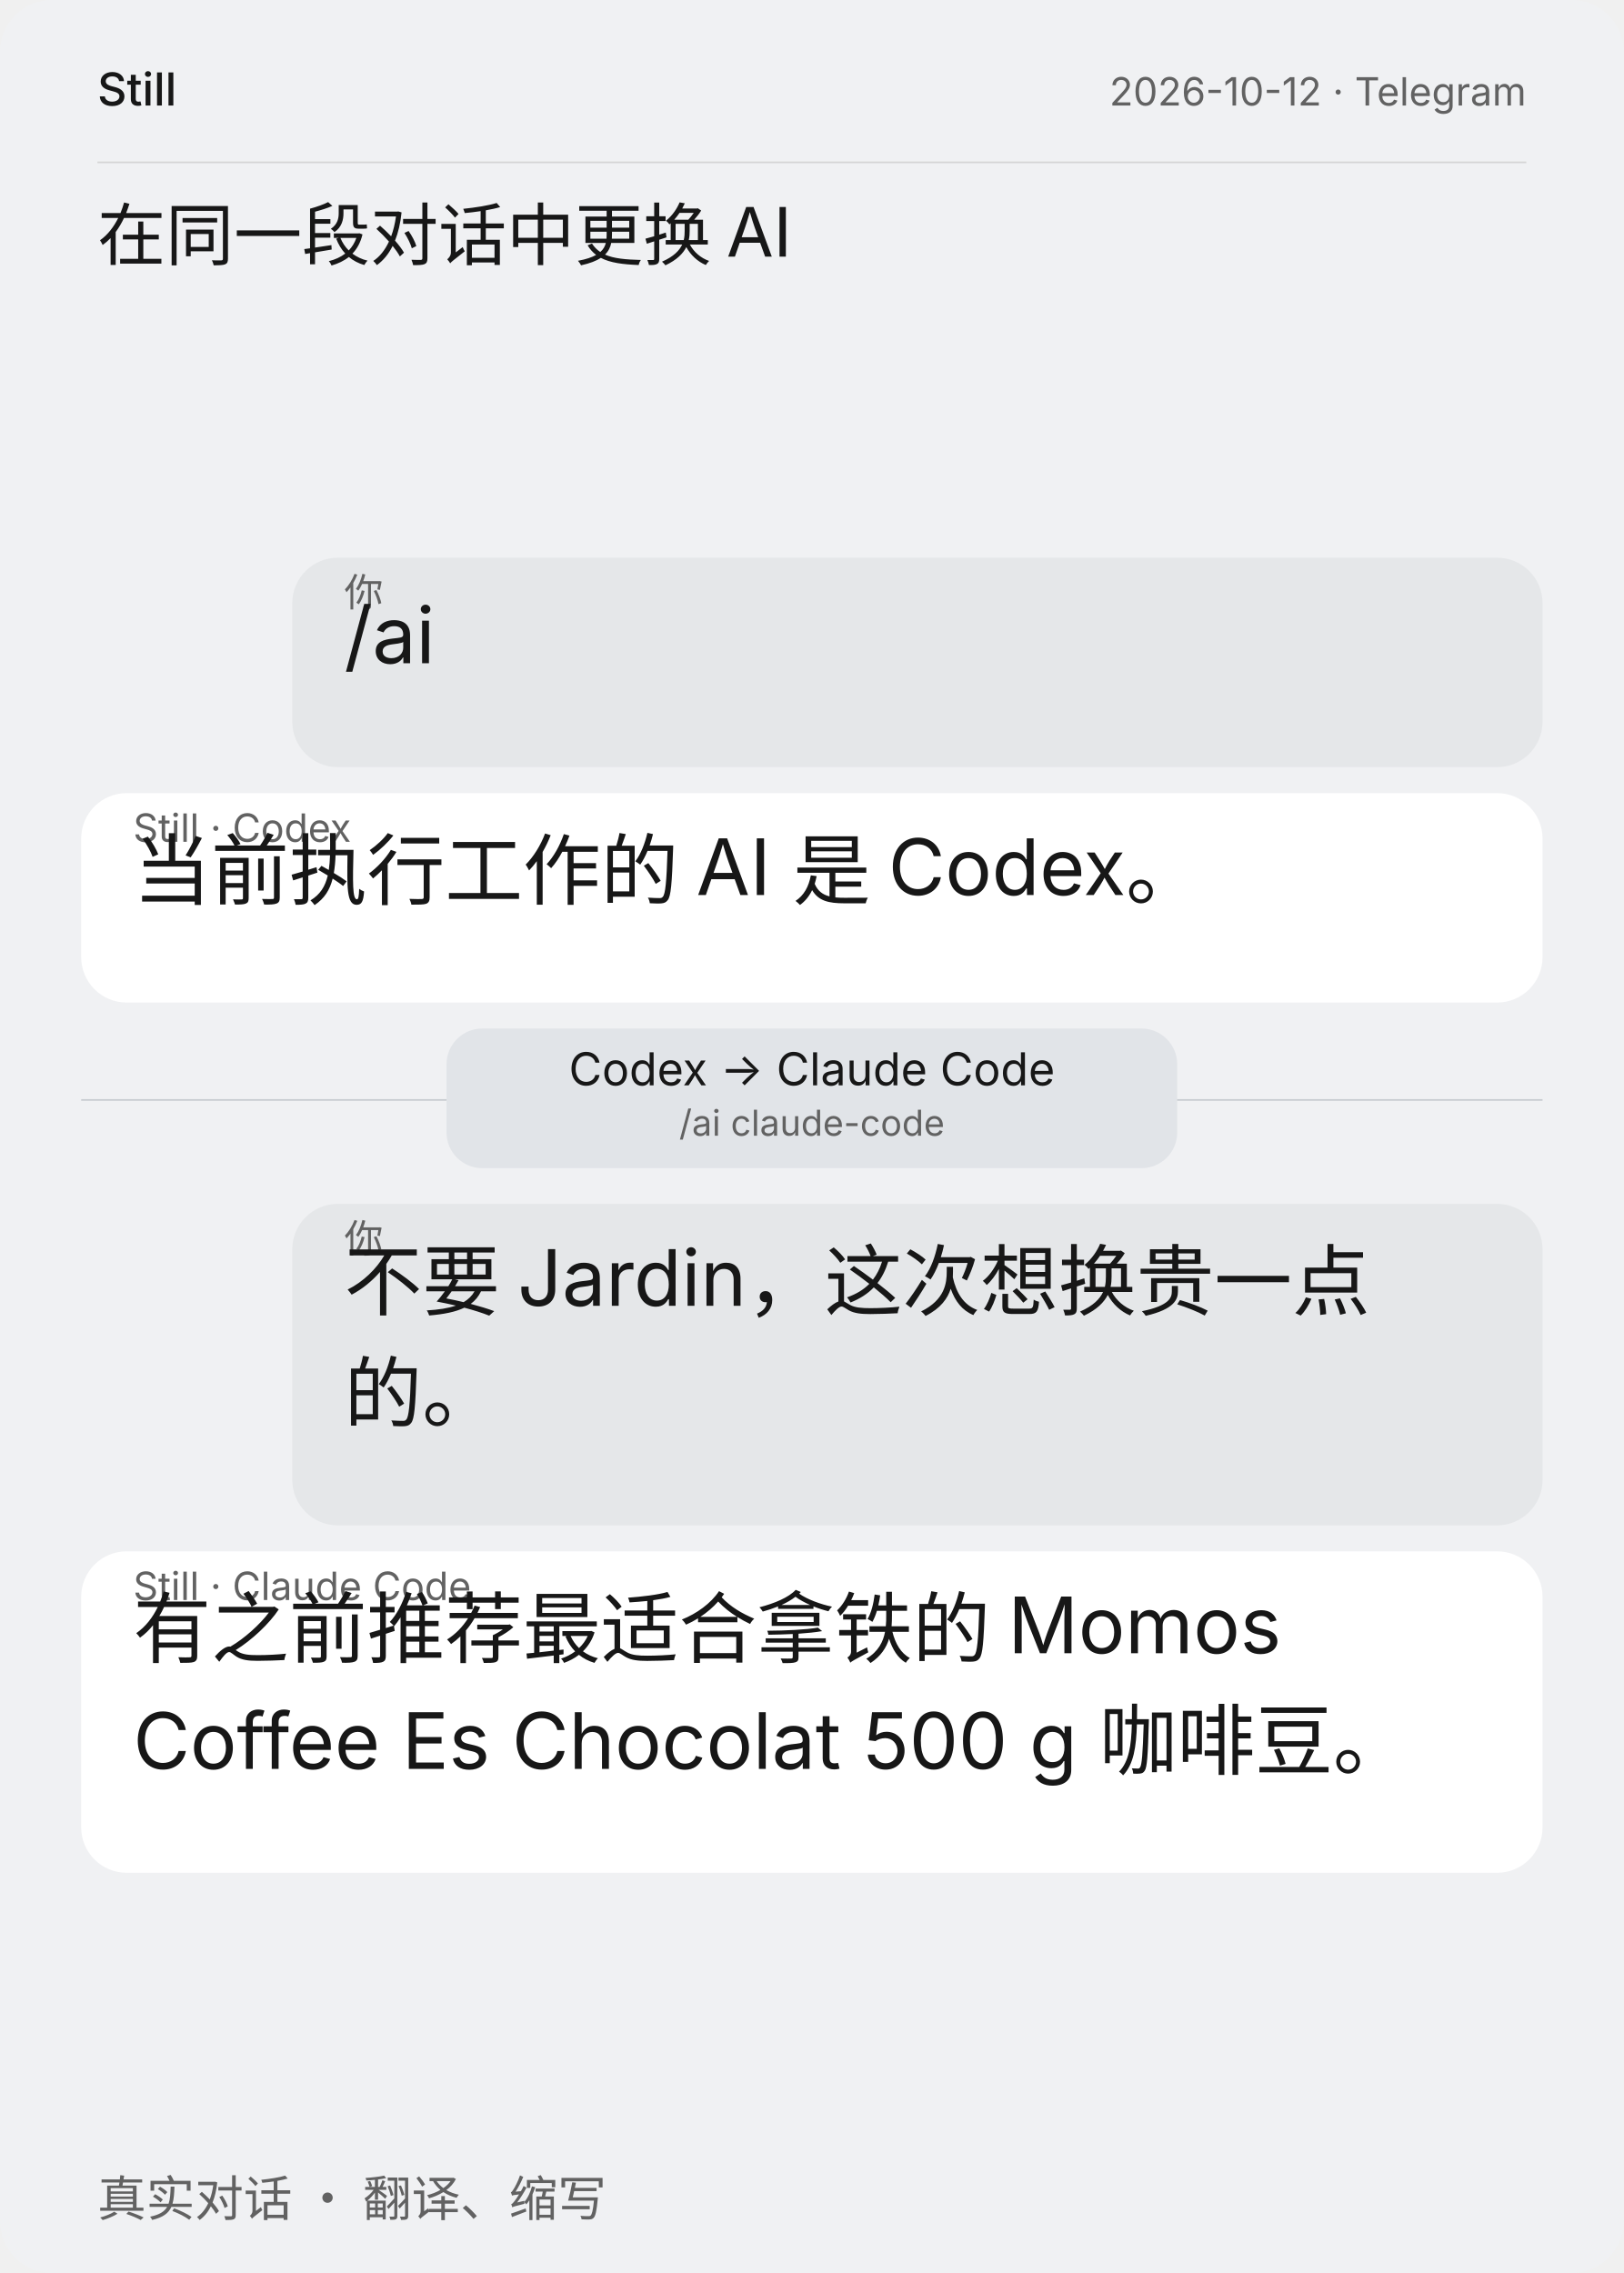
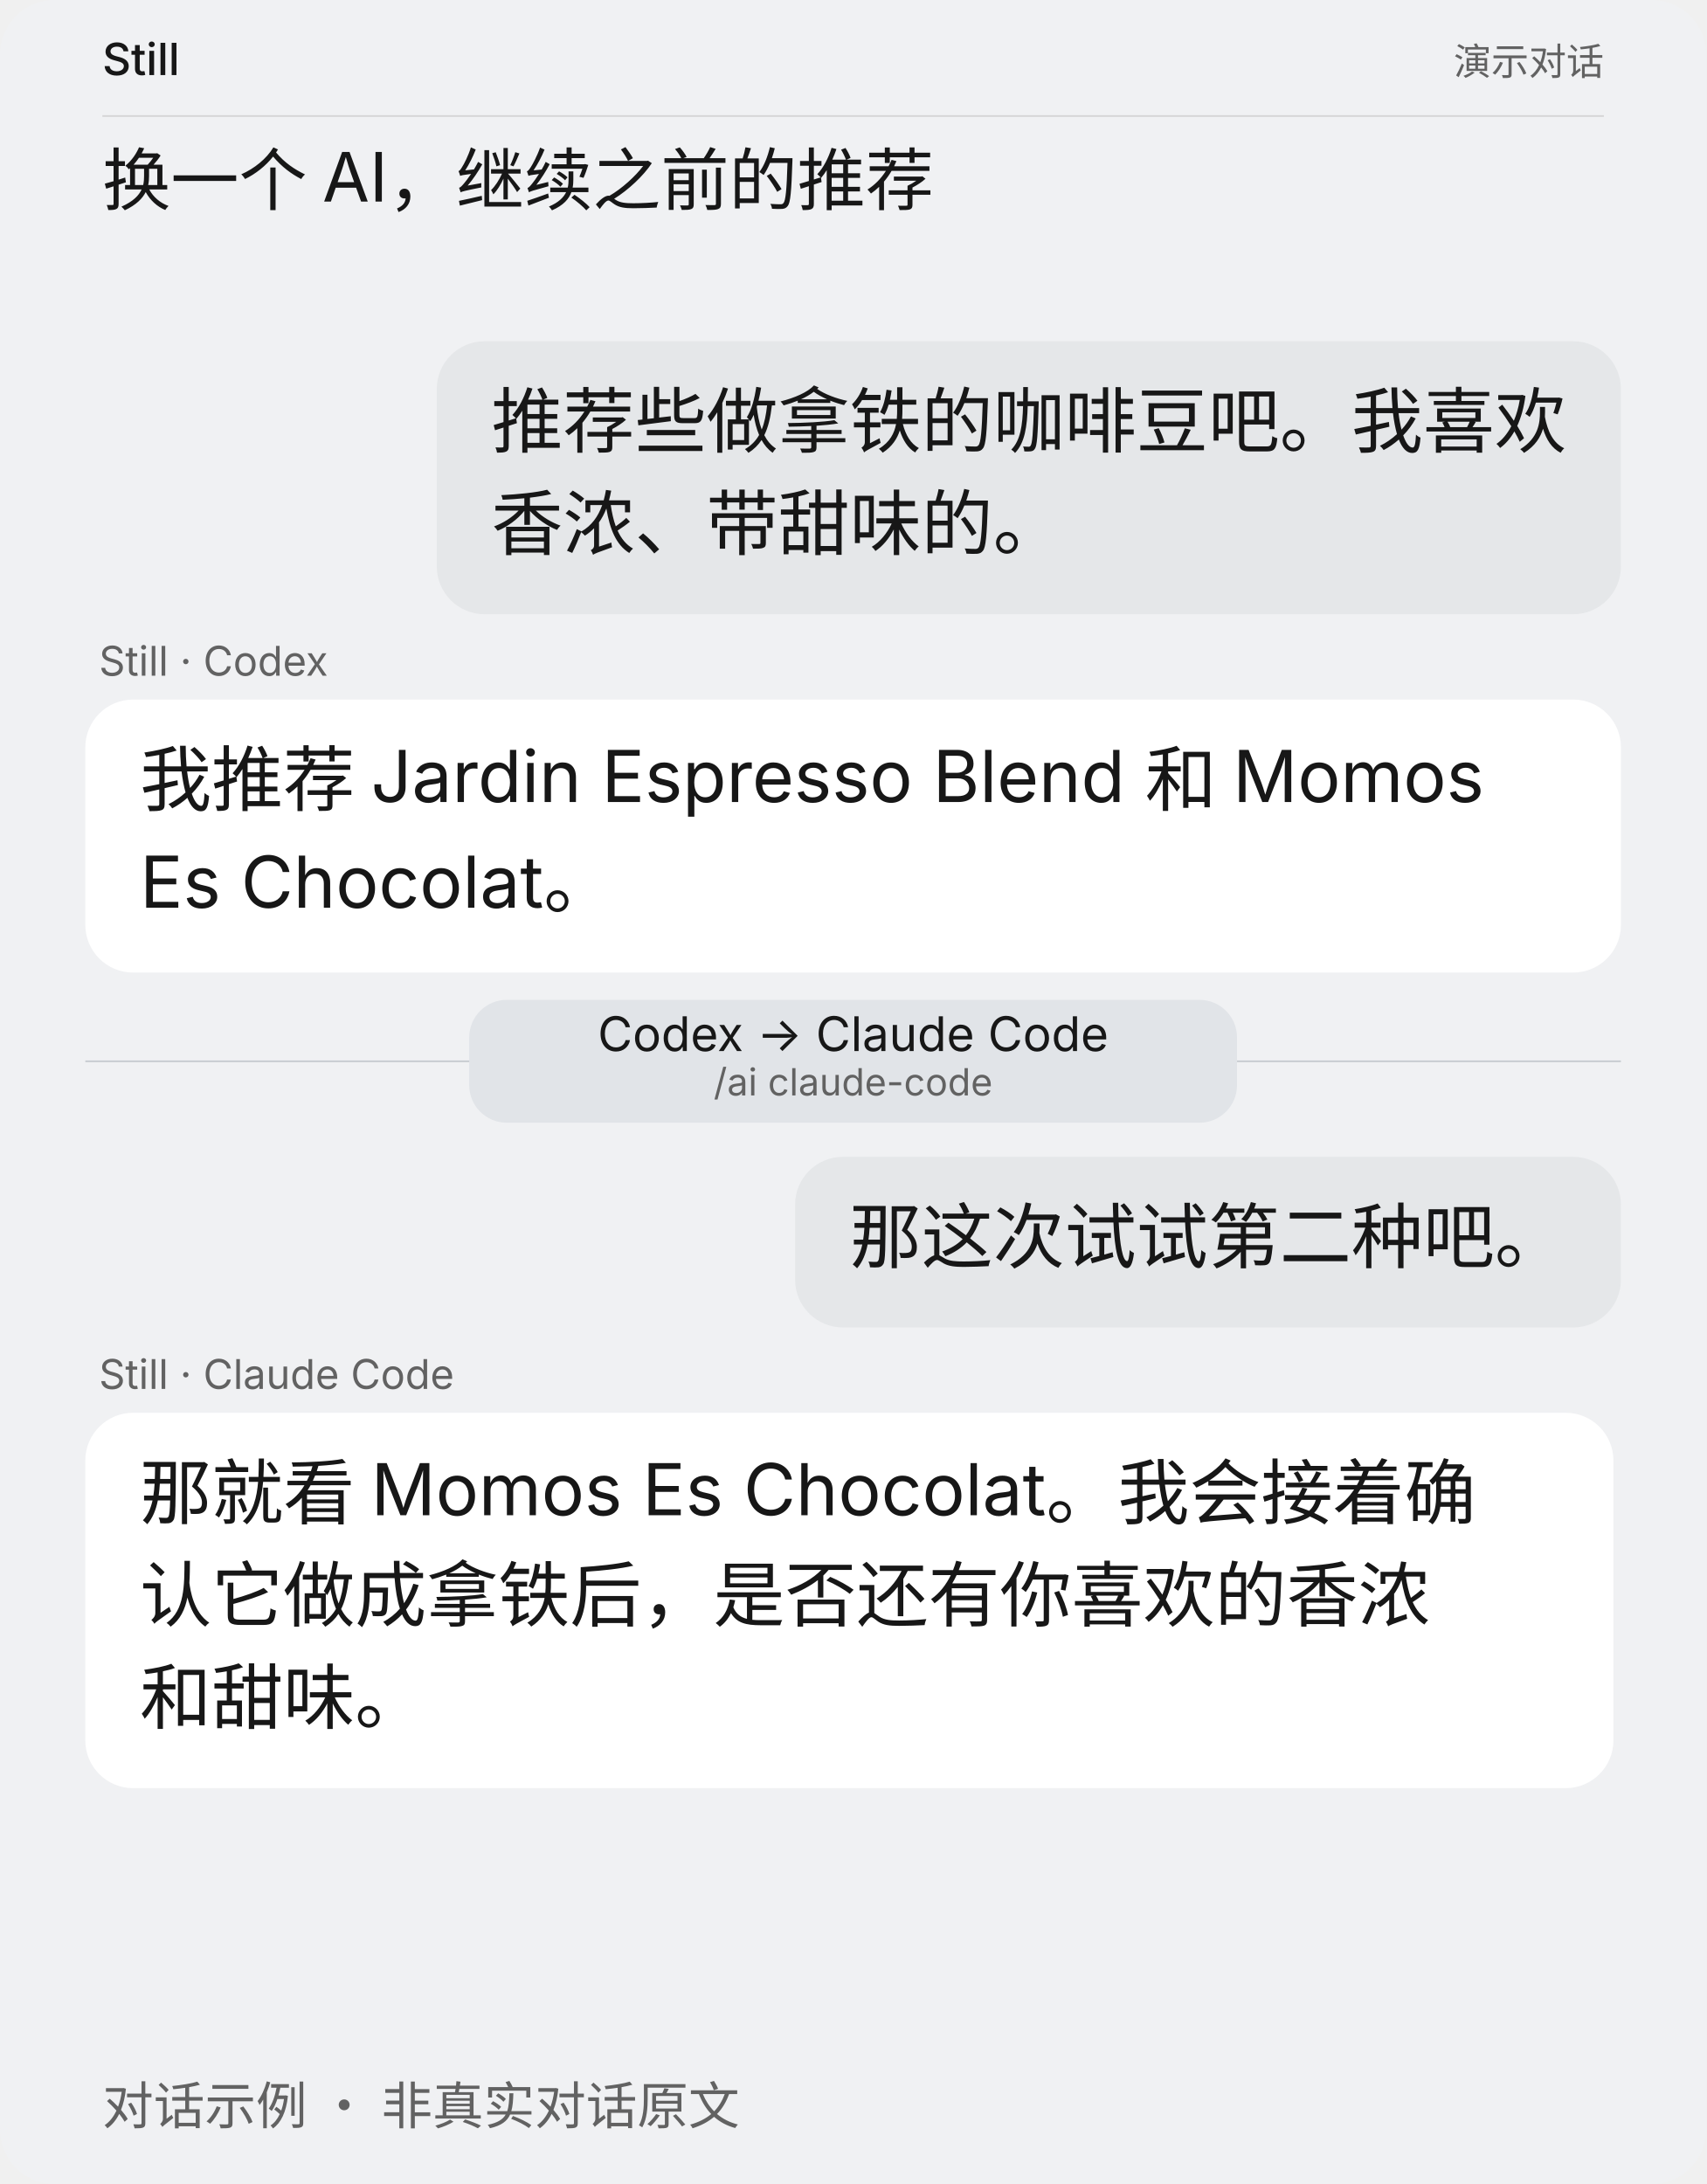
- <svg xmlns="http://www.w3.org/2000/svg" width="1000" height="1400" viewBox="0 0 1000 1400" xml:lang="zh-CN">
-   <rect width="1000" height="1400" rx="32" fill="#f0f1f3" />
+ <svg xmlns="http://www.w3.org/2000/svg" width="1000" height="1280" viewBox="0 0 1000 1280" xml:lang="zh-CN">
+   <rect width="1000" height="1280" rx="32" fill="#f0f1f3" />
  <g font-family="system-ui, -apple-system, sans-serif">
-     <text x="60" y="65" font-size="28" font-weight="550" fill="#171717">Still</text>
-     <text x="940" y="65" text-anchor="end" font-size="24" fill="#626262">2026-10-12 · Telegram</text>
-     <path d="M60 100H940" stroke="#d5d5d5" />
-     <text x="60" y="160" font-size="42" fill="#171717">在同一段对话中更换 AI</text>
-     <g transform="translate(0 130.5)">
-       <rect x="180" y="213" width="770" height="129" rx="28" fill="#e5e7e9" />
-       <text x="212" y="243" font-size="24" fill="#626262">你</text>
-       <text x="212" y="278" font-size="48" fill="#171717">/ai</text>
-       <rect x="50" y="358" width="900" height="129" rx="28" fill="#ffffff" />
-       <text x="82" y="388" font-size="24" fill="#626262">Still · Codex</text>
-       <text x="82" y="423" font-size="48" fill="#171717">当前执行工作的 AI 是 Codex。</text>
-       <path d="M50 547H950" stroke="#c7cbd0" />
-       <rect x="275.0" y="503" width="450" height="86" rx="22" fill="#e1e4e8" />
-       <text x="500.0" y="538" text-anchor="middle" font-size="28" fill="#171717">Codex → Claude Code</text>
-       <text x="500.0" y="569" text-anchor="middle" font-size="22" fill="#626262">/ai claude-code</text>
-       <rect x="180" y="611" width="770" height="198" rx="28" fill="#e5e7e9" />
-       <text x="212" y="641" font-size="24" fill="#626262">你</text>
-       <text x="212" y="676" font-size="48" fill="#171717">不要 Jardin，这次想换贵一点</text>
-       <text x="212" y="745" font-size="48" fill="#171717">的。</text>
-       <rect x="50" y="825" width="900" height="198" rx="28" fill="#ffffff" />
-       <text x="82" y="855" font-size="24" fill="#626262">Still · Claude Code</text>
-       <text x="82" y="890" font-size="48" fill="#171717">有之前推荐最适合拿铁的 Momos </text>
-       <text x="82" y="959" font-size="48" fill="#171717">Coffee Es Chocolat 500 g 咖啡豆。</text>
+     <text x="60" y="44" font-size="26" font-weight="550" fill="#171717">Still</text>
+     <text x="940" y="44" text-anchor="end" font-size="22" fill="#626262">演示对话</text>
+     <path d="M60 68H940" stroke="#d5d5d5" />
+     <text x="60" y="120" font-size="40" fill="#171717">换一个 AI，继续之前的推荐</text>
+     <g transform="translate(0 40)">
+       <g class="bubble" data-role="user">
+         <rect x="256" y="160" width="694" height="160" rx="28" fill="#e5e7e9" />
+         <text x="288" y="222" font-size="42" fill="#171717">推荐些做拿铁的咖啡豆吧。我喜欢</text>
+         <text x="288" y="282" font-size="42" fill="#171717">香浓、带甜味的。</text>
+       </g>
+       <text x="58" y="356" font-size="24" fill="#626262">Still · Codex</text>
+       <g class="bubble" data-role="assistant">
+         <rect x="50" y="370" width="900" height="160" rx="28" fill="#ffffff" />
+         <text x="82" y="432" font-size="42" fill="#171717">我推荐 Jardin Espresso Blend 和 Momos</text>
+         <text x="82" y="492" font-size="42" fill="#171717"> Es Chocolat。</text>
+       </g>
+       <path d="M50 582H950" stroke="#c7cbd0" />
+       <rect x="275.0" y="546" width="450" height="72" rx="22" fill="#e1e4e8" />
+       <text x="500.0" y="576" text-anchor="middle" font-size="28" fill="#171717">Codex → Claude Code</text>
+       <text x="500.0" y="602" text-anchor="middle" font-size="22" fill="#626262">/ai claude-code</text>
+       <g class="bubble" data-role="user">
+         <rect x="466" y="638" width="484" height="100" rx="28" fill="#e5e7e9" />
+         <text x="498" y="700" font-size="42" fill="#171717">那这次试试第二种吧。</text>
+       </g>
+       <text x="58" y="774" font-size="24" fill="#626262">Still · Claude Code</text>
+       <g class="bubble" data-role="assistant">
+         <rect x="50" y="788" width="895.6" height="220" rx="28" fill="#ffffff" />
+         <text x="82" y="850" font-size="42" fill="#171717">那就看 Momos Es Chocolat。我会接着确</text>
+         <text x="82" y="910" font-size="42" fill="#171717">认它做成拿铁后，是否还有你喜欢的香浓</text>
+         <text x="82" y="970" font-size="42" fill="#171717">和甜味。</text>
+       </g>
    </g>
-     <text x="60" y="1365" font-size="30" fill="#626262">真实对话 · 翻译、缩写</text>
+     <text x="60" y="1245" font-size="30" fill="#626262">对话示例 · 非真实对话原文</text>
  </g>
</svg>
